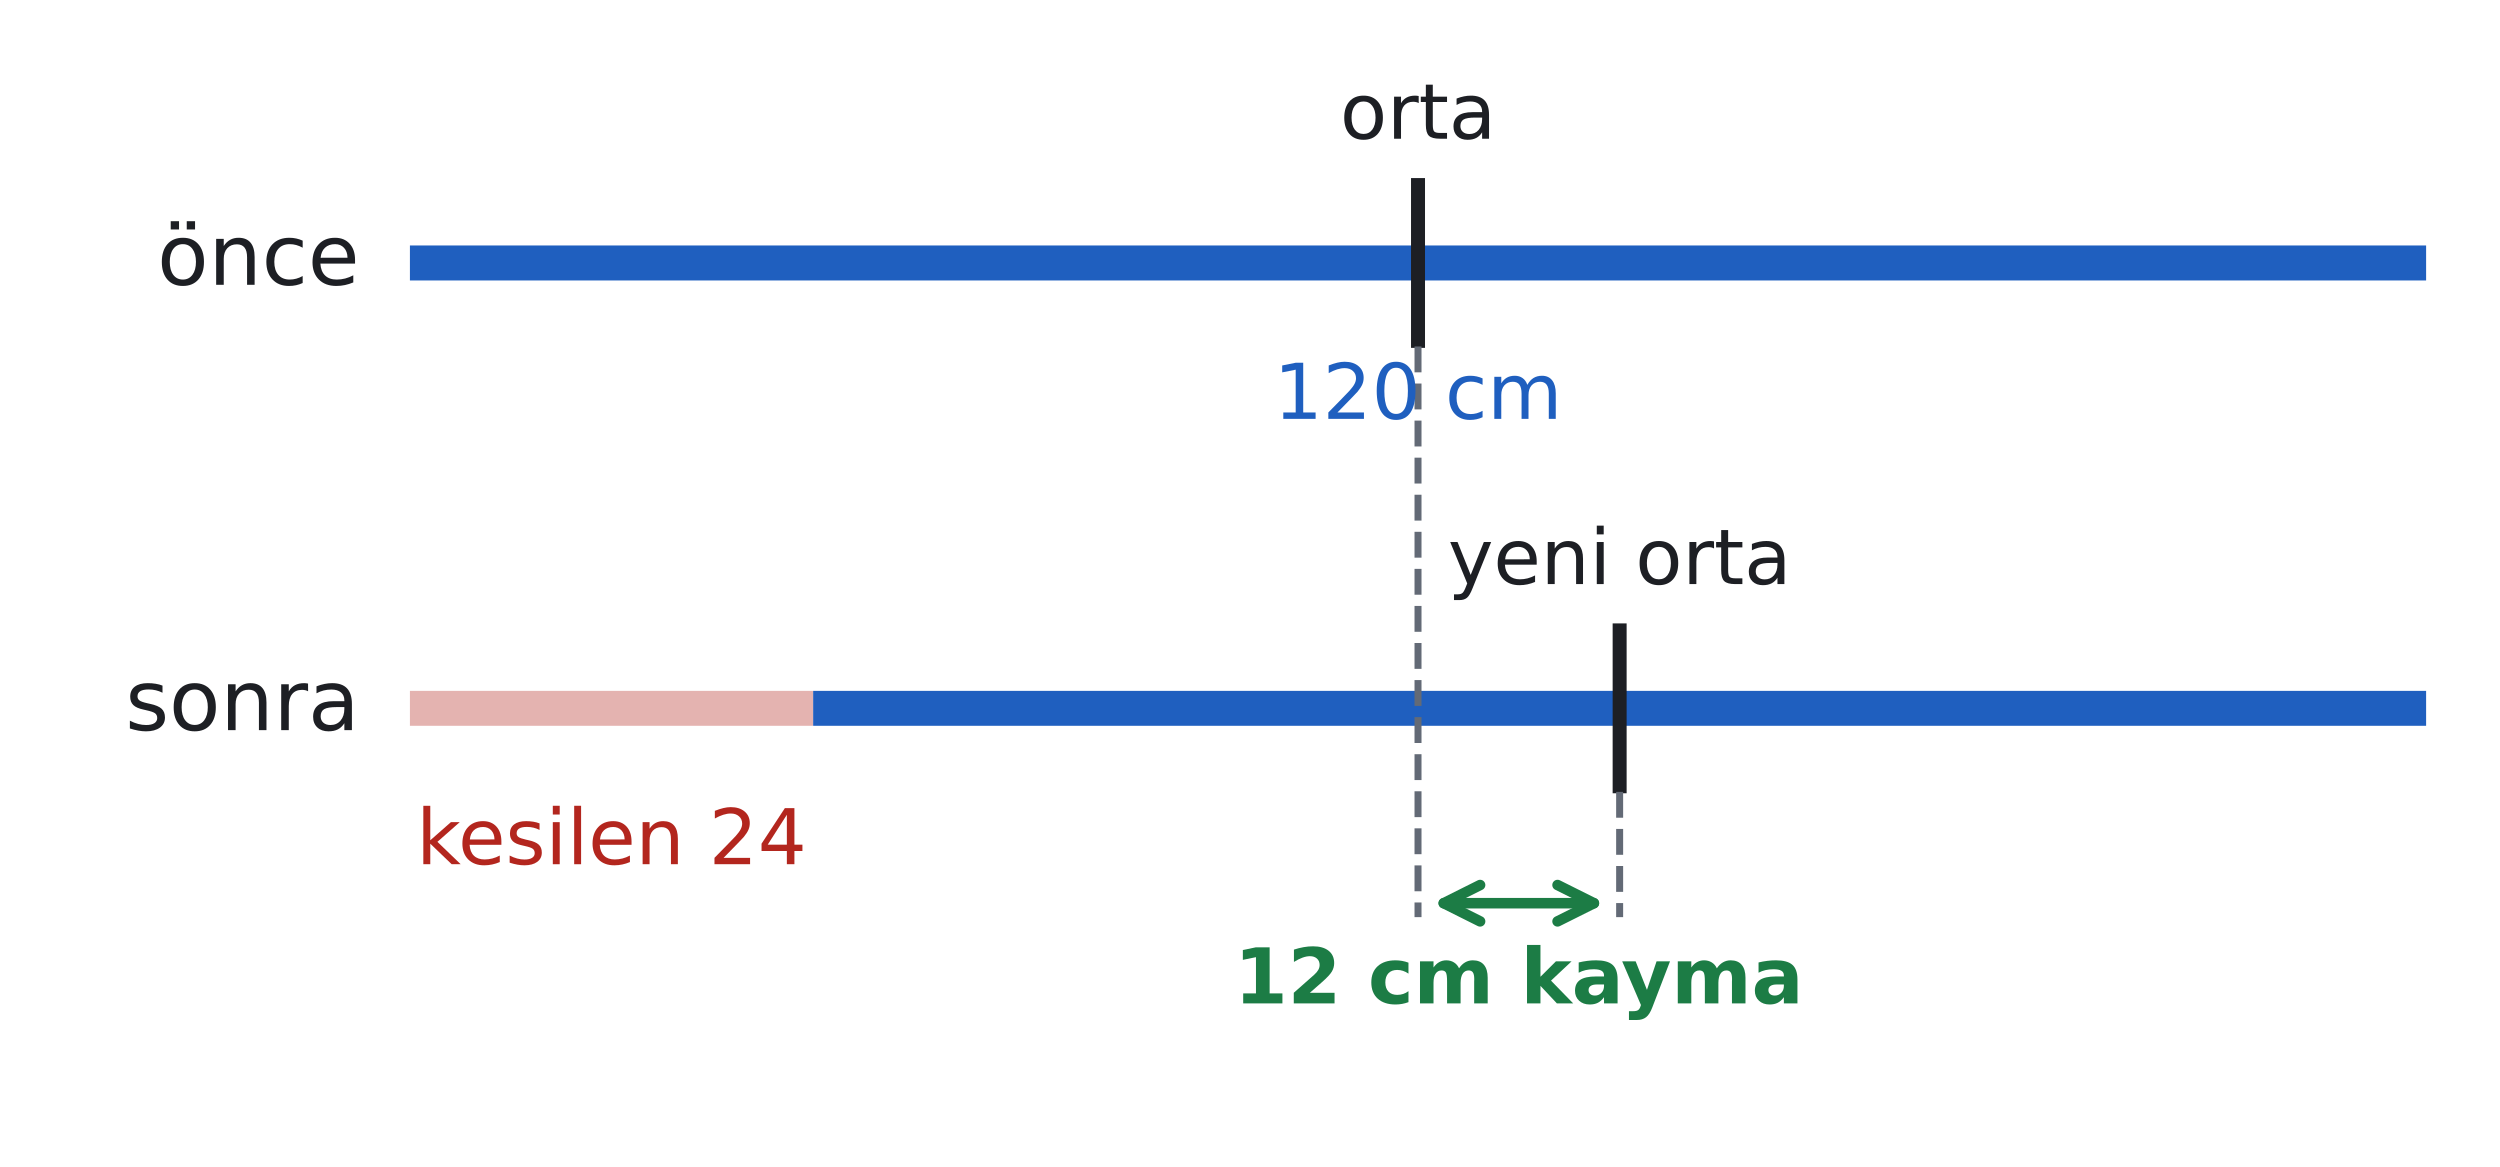
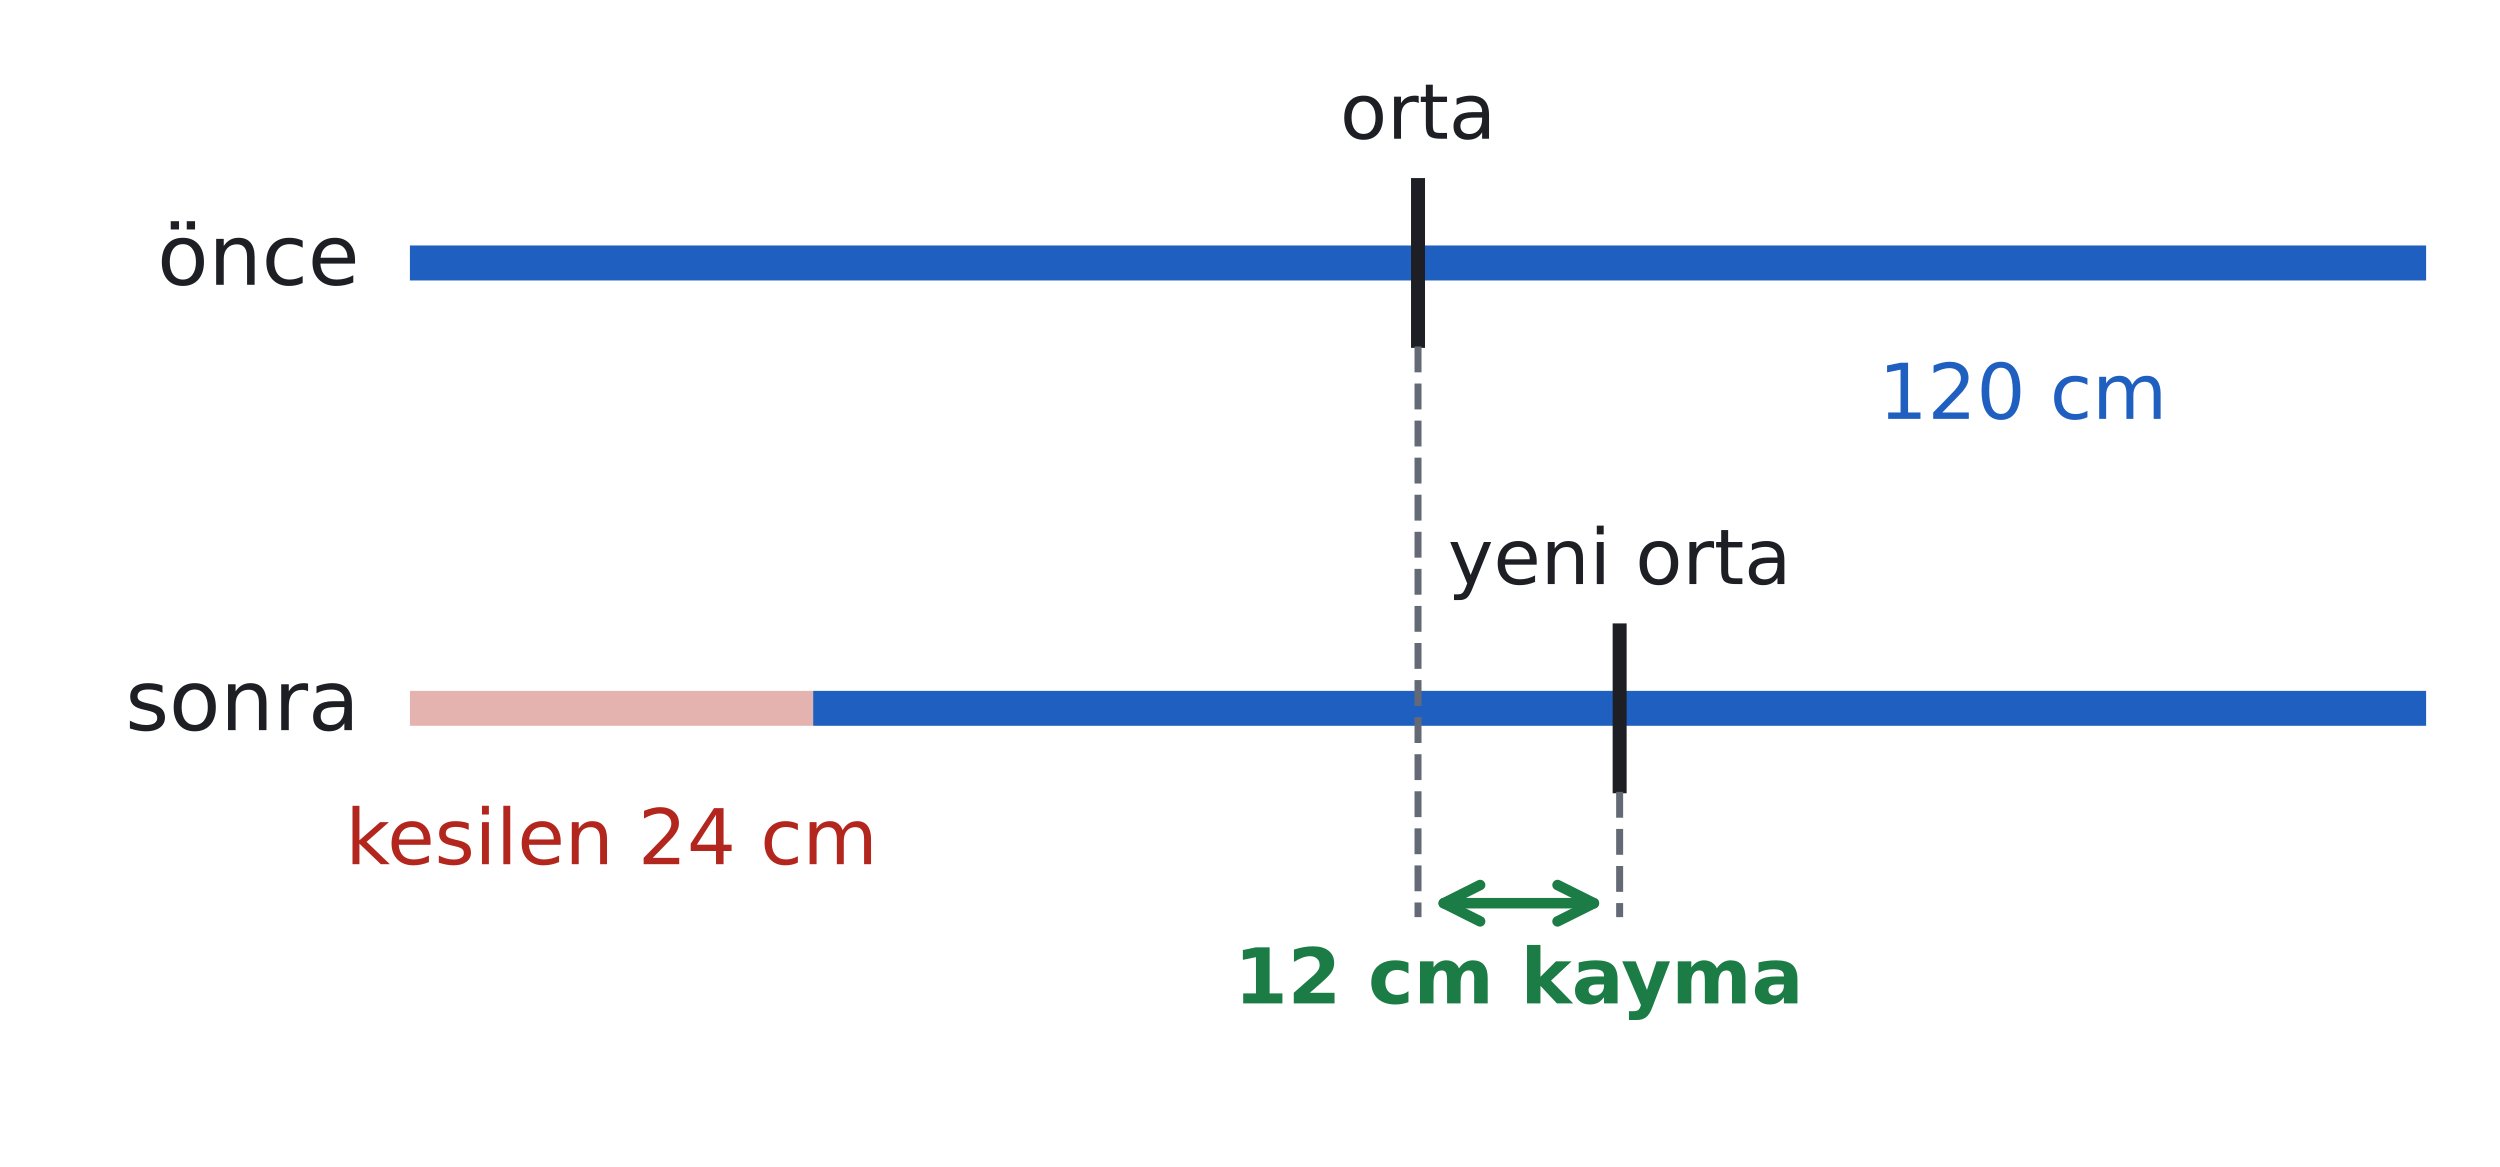
<svg xmlns="http://www.w3.org/2000/svg" xmlns:xlink="http://www.w3.org/1999/xlink" width="357.48pt" height="166.752pt" viewBox="0 0 357.48 166.752" version="1.1">
  <defs>
    <style type="text/css">*{stroke-linejoin: round; stroke-linecap: butt}</style>
  </defs>
  <g id="figure_1">
    <g id="patch_1">
      <path d="M 0 166.752  L 357.48 166.752  L 357.48 0  L 0 0  L 0 166.752  z " style="fill: none" />
    </g>
    <g id="axes_1">
      <g id="line2d_1">
-         <path d="M 58.615 37.602  L 346.915 37.602  " clip-path="url(#p0dfe6be891)" style="fill: none; stroke: #1f5fbf; stroke-width: 5" />
+         <path d="M 58.615 37.602  L 346.915 37.602  " clip-path="url(#pc12690bf0c)" style="fill: none; stroke: #1f5fbf; stroke-width: 5" />
      </g>
      <g id="line2d_2">
-         <path d="M 58.615 101.287  L 116.275 101.287  " clip-path="url(#p0dfe6be891)" style="fill: none; stroke: #b3261e; stroke-opacity: 0.35; stroke-width: 5" />
+         <path d="M 58.615 101.287  L 116.275 101.287  " clip-path="url(#pc12690bf0c)" style="fill: none; stroke: #b3261e; stroke-opacity: 0.35; stroke-width: 5" />
      </g>
      <g id="line2d_3">
-         <path d="M 116.275 101.287  L 346.915 101.287  " clip-path="url(#p0dfe6be891)" style="fill: none; stroke: #1f5fbf; stroke-width: 5" />
+         <path d="M 116.275 101.287  L 346.915 101.287  " clip-path="url(#pc12690bf0c)" style="fill: none; stroke: #1f5fbf; stroke-width: 5" />
      </g>
      <g id="line2d_4">
-         <path d="M 202.765 48.747  L 202.765 26.458  " clip-path="url(#p0dfe6be891)" style="fill: none; stroke: #1d1f24; stroke-width: 2; stroke-linecap: square" />
+         <path d="M 202.765 48.747  L 202.765 26.458  " clip-path="url(#pc12690bf0c)" style="fill: none; stroke: #1d1f24; stroke-width: 2; stroke-linecap: square" />
      </g>
      <g id="line2d_5">
-         <path d="M 231.595 112.432  L 231.595 90.143  " clip-path="url(#p0dfe6be891)" style="fill: none; stroke: #1d1f24; stroke-width: 2; stroke-linecap: square" />
+         <path d="M 231.595 112.432  L 231.595 90.143  " clip-path="url(#pc12690bf0c)" style="fill: none; stroke: #1d1f24; stroke-width: 2; stroke-linecap: square" />
      </g>
      <g id="line2d_6">
-         <path d="M 202.765 49.543  L 202.765 131.14  " clip-path="url(#p0dfe6be891)" style="fill: none; stroke-dasharray: 3.7,1.6; stroke-dashoffset: 0; stroke: #636a76" />
+         <path d="M 202.765 49.543  L 202.765 131.14  " clip-path="url(#pc12690bf0c)" style="fill: none; stroke-dasharray: 3.7,1.6; stroke-dashoffset: 0; stroke: #636a76" />
      </g>
      <g id="line2d_7">
-         <path d="M 231.595 113.228  L 231.595 131.14  " clip-path="url(#p0dfe6be891)" style="fill: none; stroke-dasharray: 3.7,1.6; stroke-dashoffset: 0; stroke: #636a76" />
+         <path d="M 231.595 113.228  L 231.595 131.14  " clip-path="url(#pc12690bf0c)" style="fill: none; stroke-dasharray: 3.7,1.6; stroke-dashoffset: 0; stroke: #636a76" />
      </g>
      <g id="text_1">
        <g style="fill: #1d1f24" transform="translate(22.47812 40.71965) scale(0.12 -0.12)">
          <defs>
            <path id="DejaVuSans-b8" d="M 1959 3097  Q 1497 3097 1228 2736  Q 959 2375 959 1747  Q 959 1119 1226 758  Q 1494 397 1959 397  Q 2419 397 2687 759  Q 2956 1122 2956 1747  Q 2956 2369 2687 2733  Q 2419 3097 1959 3097  z M 1959 3584  Q 2709 3584 3137 3096  Q 3566 2609 3566 1747  Q 3566 888 3137 398  Q 2709 -91 1959 -91  Q 1206 -91 779 398  Q 353 888 353 1747  Q 353 2609 779 3096  Q 1206 3584 1959 3584  z M 2253 4850  L 2887 4850  L 2887 4219  L 2253 4219  L 2253 4850  z M 1031 4850  L 1665 4850  L 1665 4219  L 1031 4219  L 1031 4850  z " transform="scale(0.015625)" />
            <path id="DejaVuSans-51" d="M 3513 2113  L 3513 0  L 2938 0  L 2938 2094  Q 2938 2591 2744 2837  Q 2550 3084 2163 3084  Q 1697 3084 1428 2787  Q 1159 2491 1159 1978  L 1159 0  L 581 0  L 581 3500  L 1159 3500  L 1159 2956  Q 1366 3272 1645 3428  Q 1925 3584 2291 3584  Q 2894 3584 3203 3211  Q 3513 2838 3513 2113  z " transform="scale(0.015625)" />
            <path id="DejaVuSans-46" d="M 3122 3366  L 3122 2828  Q 2878 2963 2633 3030  Q 2388 3097 2138 3097  Q 1578 3097 1268 2742  Q 959 2388 959 1747  Q 959 1106 1268 751  Q 1578 397 2138 397  Q 2388 397 2633 464  Q 2878 531 3122 666  L 3122 134  Q 2881 22 2623 -34  Q 2366 -91 2075 -91  Q 1284 -91 818 406  Q 353 903 353 1747  Q 353 2603 823 3093  Q 1294 3584 2113 3584  Q 2378 3584 2631 3529  Q 2884 3475 3122 3366  z " transform="scale(0.015625)" />
            <path id="DejaVuSans-48" d="M 3597 1894  L 3597 1613  L 953 1613  Q 991 1019 1311 708  Q 1631 397 2203 397  Q 2534 397 2845 478  Q 3156 559 3463 722  L 3463 178  Q 3153 47 2828 -22  Q 2503 -91 2169 -91  Q 1331 -91 842 396  Q 353 884 353 1716  Q 353 2575 817 3079  Q 1281 3584 2069 3584  Q 2775 3584 3186 3129  Q 3597 2675 3597 1894  z M 3022 2063  Q 3016 2534 2758 2815  Q 2500 3097 2075 3097  Q 1594 3097 1305 2825  Q 1016 2553 972 2059  L 3022 2063  z " transform="scale(0.015625)" />
          </defs>
          <use xlink:href="#DejaVuSans-b8" />
          <use xlink:href="#DejaVuSans-51" transform="translate(61.1875 0)" />
          <use xlink:href="#DejaVuSans-46" transform="translate(124.5625 0)" />
          <use xlink:href="#DejaVuSans-48" transform="translate(179.5469 0)" />
        </g>
      </g>
      <g id="text_2">
        <g style="fill: #1d1f24" transform="translate(17.92188 104.4046) scale(0.12 -0.12)">
          <defs>
            <path id="DejaVuSans-56" d="M 2834 3397  L 2834 2853  Q 2591 2978 2328 3040  Q 2066 3103 1784 3103  Q 1356 3103 1142 2972  Q 928 2841 928 2578  Q 928 2378 1081 2264  Q 1234 2150 1697 2047  L 1894 2003  Q 2506 1872 2764 1633  Q 3022 1394 3022 966  Q 3022 478 2636 193  Q 2250 -91 1575 -91  Q 1294 -91 989 -36  Q 684 19 347 128  L 347 722  Q 666 556 975 473  Q 1284 391 1588 391  Q 1994 391 2212 530  Q 2431 669 2431 922  Q 2431 1156 2273 1281  Q 2116 1406 1581 1522  L 1381 1569  Q 847 1681 609 1914  Q 372 2147 372 2553  Q 372 3047 722 3315  Q 1072 3584 1716 3584  Q 2034 3584 2315 3537  Q 2597 3491 2834 3397  z " transform="scale(0.015625)" />
            <path id="DejaVuSans-52" d="M 1959 3097  Q 1497 3097 1228 2736  Q 959 2375 959 1747  Q 959 1119 1226 758  Q 1494 397 1959 397  Q 2419 397 2687 759  Q 2956 1122 2956 1747  Q 2956 2369 2687 2733  Q 2419 3097 1959 3097  z M 1959 3584  Q 2709 3584 3137 3096  Q 3566 2609 3566 1747  Q 3566 888 3137 398  Q 2709 -91 1959 -91  Q 1206 -91 779 398  Q 353 888 353 1747  Q 353 2609 779 3096  Q 1206 3584 1959 3584  z " transform="scale(0.015625)" />
            <path id="DejaVuSans-55" d="M 2631 2963  Q 2534 3019 2420 3045  Q 2306 3072 2169 3072  Q 1681 3072 1420 2755  Q 1159 2438 1159 1844  L 1159 0  L 581 0  L 581 3500  L 1159 3500  L 1159 2956  Q 1341 3275 1631 3429  Q 1922 3584 2338 3584  Q 2397 3584 2469 3576  Q 2541 3569 2628 3553  L 2631 2963  z " transform="scale(0.015625)" />
            <path id="DejaVuSans-44" d="M 2194 1759  Q 1497 1759 1228 1600  Q 959 1441 959 1056  Q 959 750 1161 570  Q 1363 391 1709 391  Q 2188 391 2477 730  Q 2766 1069 2766 1631  L 2766 1759  L 2194 1759  z M 3341 1997  L 3341 0  L 2766 0  L 2766 531  Q 2569 213 2275 61  Q 1981 -91 1556 -91  Q 1019 -91 701 211  Q 384 513 384 1019  Q 384 1609 779 1909  Q 1175 2209 1959 2209  L 2766 2209  L 2766 2266  Q 2766 2663 2505 2880  Q 2244 3097 1772 3097  Q 1472 3097 1187 3025  Q 903 2953 641 2809  L 641 3341  Q 956 3463 1253 3523  Q 1550 3584 1831 3584  Q 2591 3584 2966 3190  Q 3341 2797 3341 1997  z " transform="scale(0.015625)" />
          </defs>
          <use xlink:href="#DejaVuSans-56" />
          <use xlink:href="#DejaVuSans-52" transform="translate(52.09375 0)" />
          <use xlink:href="#DejaVuSans-51" transform="translate(113.2812 0)" />
          <use xlink:href="#DejaVuSans-55" transform="translate(176.6562 0)" />
          <use xlink:href="#DejaVuSans-44" transform="translate(217.7656 0)" />
        </g>
      </g>
      <g id="text_3">
        <g style="fill: #1d1f24" transform="translate(191.612 19.83471) scale(0.11 -0.11)">
          <defs>
            <path id="DejaVuSans-57" d="M 1172 4494  L 1172 3500  L 2356 3500  L 2356 3053  L 1172 3053  L 1172 1153  Q 1172 725 1289 603  Q 1406 481 1766 481  L 2356 481  L 2356 0  L 1766 0  Q 1100 0 847 248  Q 594 497 594 1153  L 594 3053  L 172 3053  L 172 3500  L 594 3500  L 594 4494  L 1172 4494  z " transform="scale(0.015625)" />
          </defs>
          <use xlink:href="#DejaVuSans-52" />
          <use xlink:href="#DejaVuSans-55" transform="translate(61.1875 0)" />
          <use xlink:href="#DejaVuSans-57" transform="translate(102.2969 0)" />
          <use xlink:href="#DejaVuSans-44" transform="translate(141.5 0)" />
        </g>
      </g>
      <g id="text_4">
        <g style="fill: #1d1f24" transform="translate(207.0409 83.51964) scale(0.11 -0.11)">
          <defs>
            <path id="DejaVuSans-5c" d="M 2059 -325  Q 1816 -950 1584 -1140  Q 1353 -1331 966 -1331  L 506 -1331  L 506 -850  L 844 -850  Q 1081 -850 1212 -737  Q 1344 -625 1503 -206  L 1606 56  L 191 3500  L 800 3500  L 1894 763  L 2988 3500  L 3597 3500  L 2059 -325  z " transform="scale(0.015625)" />
            <path id="DejaVuSans-4c" d="M 603 3500  L 1178 3500  L 1178 0  L 603 0  L 603 3500  z M 603 4863  L 1178 4863  L 1178 4134  L 603 4134  L 603 4863  z " transform="scale(0.015625)" />
            <path id="DejaVuSans-3" transform="scale(0.015625)" />
          </defs>
          <use xlink:href="#DejaVuSans-5c" />
          <use xlink:href="#DejaVuSans-48" transform="translate(59.1875 0)" />
          <use xlink:href="#DejaVuSans-51" transform="translate(120.7188 0)" />
          <use xlink:href="#DejaVuSans-4c" transform="translate(184.0938 0)" />
          <use xlink:href="#DejaVuSans-3" transform="translate(211.875 0)" />
          <use xlink:href="#DejaVuSans-52" transform="translate(243.6562 0)" />
          <use xlink:href="#DejaVuSans-55" transform="translate(304.8438 0)" />
          <use xlink:href="#DejaVuSans-57" transform="translate(345.9531 0)" />
          <use xlink:href="#DejaVuSans-44" transform="translate(385.1562 0)" />
        </g>
      </g>
      <g id="text_5">
-         <g style="fill: #b3261e" transform="translate(59.53422 123.5767) scale(0.11 -0.11)">
+         <g style="fill: #b3261e" transform="translate(49.40477 123.5767) scale(0.11 -0.11)">
          <defs>
            <path id="DejaVuSans-4e" d="M 581 4863  L 1159 4863  L 1159 1991  L 2875 3500  L 3609 3500  L 1753 1863  L 3688 0  L 2938 0  L 1159 1709  L 1159 0  L 581 0  L 581 4863  z " transform="scale(0.015625)" />
            <path id="DejaVuSans-4f" d="M 603 4863  L 1178 4863  L 1178 0  L 603 0  L 603 4863  z " transform="scale(0.015625)" />
            <path id="DejaVuSans-15" d="M 1228 531  L 3431 531  L 3431 0  L 469 0  L 469 531  Q 828 903 1448 1529  Q 2069 2156 2228 2338  Q 2531 2678 2651 2914  Q 2772 3150 2772 3378  Q 2772 3750 2511 3984  Q 2250 4219 1831 4219  Q 1534 4219 1204 4116  Q 875 4013 500 3803  L 500 4441  Q 881 4594 1212 4672  Q 1544 4750 1819 4750  Q 2544 4750 2975 4387  Q 3406 4025 3406 3419  Q 3406 3131 3298 2873  Q 3191 2616 2906 2266  Q 2828 2175 2409 1742  Q 1991 1309 1228 531  z " transform="scale(0.015625)" />
            <path id="DejaVuSans-17" d="M 2419 4116  L 825 1625  L 2419 1625  L 2419 4116  z M 2253 4666  L 3047 4666  L 3047 1625  L 3713 1625  L 3713 1100  L 3047 1100  L 3047 0  L 2419 0  L 2419 1100  L 313 1100  L 313 1709  L 2253 4666  z " transform="scale(0.015625)" />
+             <path id="DejaVuSans-50" d="M 3328 2828  Q 3544 3216 3844 3400  Q 4144 3584 4550 3584  Q 5097 3584 5394 3201  Q 5691 2819 5691 2113  L 5691 0  L 5113 0  L 5113 2094  Q 5113 2597 4934 2840  Q 4756 3084 4391 3084  Q 3944 3084 3684 2787  Q 3425 2491 3425 1978  L 3425 0  L 2847 0  L 2847 2094  Q 2847 2600 2669 2842  Q 2491 3084 2119 3084  Q 1678 3084 1418 2786  Q 1159 2488 1159 1978  L 1159 0  L 581 0  L 581 3500  L 1159 3500  L 1159 2956  Q 1356 3278 1631 3431  Q 1906 3584 2284 3584  Q 2666 3584 2933 3390  Q 3200 3197 3328 2828  z " transform="scale(0.015625)" />
          </defs>
          <use xlink:href="#DejaVuSans-4e" />
          <use xlink:href="#DejaVuSans-48" transform="translate(54.34375 0)" />
          <use xlink:href="#DejaVuSans-56" transform="translate(115.875 0)" />
          <use xlink:href="#DejaVuSans-4c" transform="translate(167.9688 0)" />
          <use xlink:href="#DejaVuSans-4f" transform="translate(195.75 0)" />
          <use xlink:href="#DejaVuSans-48" transform="translate(223.5312 0)" />
          <use xlink:href="#DejaVuSans-51" transform="translate(285.0625 0)" />
          <use xlink:href="#DejaVuSans-3" transform="translate(348.4375 0)" />
          <use xlink:href="#DejaVuSans-15" transform="translate(380.2188 0)" />
          <use xlink:href="#DejaVuSans-17" transform="translate(443.8438 0)" />
+           <use xlink:href="#DejaVuSans-3" transform="translate(507.4688 0)" />
+           <use xlink:href="#DejaVuSans-46" transform="translate(539.25 0)" />
+           <use xlink:href="#DejaVuSans-50" transform="translate(594.2344 0)" />
        </g>
      </g>
      <g id="text_6">
-         <g style="fill: #1f5fbf" transform="translate(182.1374 59.89096) scale(0.11 -0.11)">
+         <g style="fill: #1f5fbf" transform="translate(268.6274 59.89096) scale(0.11 -0.11)">
          <defs>
            <path id="DejaVuSans-14" d="M 794 531  L 1825 531  L 1825 4091  L 703 3866  L 703 4441  L 1819 4666  L 2450 4666  L 2450 531  L 3481 531  L 3481 0  L 794 0  L 794 531  z " transform="scale(0.015625)" />
            <path id="DejaVuSans-13" d="M 2034 4250  Q 1547 4250 1301 3770  Q 1056 3291 1056 2328  Q 1056 1369 1301 889  Q 1547 409 2034 409  Q 2525 409 2770 889  Q 3016 1369 3016 2328  Q 3016 3291 2770 3770  Q 2525 4250 2034 4250  z M 2034 4750  Q 2819 4750 3233 4129  Q 3647 3509 3647 2328  Q 3647 1150 3233 529  Q 2819 -91 2034 -91  Q 1250 -91 836 529  Q 422 1150 422 2328  Q 422 3509 836 4129  Q 1250 4750 2034 4750  z " transform="scale(0.015625)" />
-             <path id="DejaVuSans-50" d="M 3328 2828  Q 3544 3216 3844 3400  Q 4144 3584 4550 3584  Q 5097 3584 5394 3201  Q 5691 2819 5691 2113  L 5691 0  L 5113 0  L 5113 2094  Q 5113 2597 4934 2840  Q 4756 3084 4391 3084  Q 3944 3084 3684 2787  Q 3425 2491 3425 1978  L 3425 0  L 2847 0  L 2847 2094  Q 2847 2600 2669 2842  Q 2491 3084 2119 3084  Q 1678 3084 1418 2786  Q 1159 2488 1159 1978  L 1159 0  L 581 0  L 581 3500  L 1159 3500  L 1159 2956  Q 1356 3278 1631 3431  Q 1906 3584 2284 3584  Q 2666 3584 2933 3390  Q 3200 3197 3328 2828  z " transform="scale(0.015625)" />
          </defs>
          <use xlink:href="#DejaVuSans-14" />
          <use xlink:href="#DejaVuSans-15" transform="translate(63.625 0)" />
          <use xlink:href="#DejaVuSans-13" transform="translate(127.25 0)" />
          <use xlink:href="#DejaVuSans-3" transform="translate(190.875 0)" />
          <use xlink:href="#DejaVuSans-46" transform="translate(222.6562 0)" />
          <use xlink:href="#DejaVuSans-50" transform="translate(277.6406 0)" />
        </g>
      </g>
      <g id="patch_2">
        <path d="M 227.915 129.15  Q 217.179 129.15 206.443 129.15  " style="fill: none; stroke: #1c7c45; stroke-width: 1.5; stroke-linecap: round" />
        <path d="M 222.715 126.55  L 227.915 129.15  L 222.715 131.75  " style="fill: none; stroke: #1c7c45; stroke-width: 1.5; stroke-linecap: round" />
        <path d="M 211.643 131.75  L 206.443 129.15  L 211.643 126.55  " style="fill: none; stroke: #1c7c45; stroke-width: 1.5; stroke-linecap: round" />
      </g>
      <g id="text_7">
        <g style="fill: #1c7c45" transform="translate(176.4774 143.4783) scale(0.11 -0.11)">
          <defs>
            <path id="DejaVuSans-Bold-14" d="M 750 831  L 1813 831  L 1813 3847  L 722 3622  L 722 4441  L 1806 4666  L 2950 4666  L 2950 831  L 4013 831  L 4013 0  L 750 0  L 750 831  z " transform="scale(0.015625)" />
            <path id="DejaVuSans-Bold-15" d="M 1844 884  L 3897 884  L 3897 0  L 506 0  L 506 884  L 2209 2388  Q 2438 2594 2547 2791  Q 2656 2988 2656 3200  Q 2656 3528 2436 3728  Q 2216 3928 1850 3928  Q 1569 3928 1234 3808  Q 900 3688 519 3450  L 519 4475  Q 925 4609 1322 4679  Q 1719 4750 2100 4750  Q 2938 4750 3402 4381  Q 3866 4013 3866 3353  Q 3866 2972 3669 2642  Q 3472 2313 2841 1759  L 1844 884  z " transform="scale(0.015625)" />
            <path id="DejaVuSans-Bold-3" transform="scale(0.015625)" />
            <path id="DejaVuSans-Bold-46" d="M 3366 3391  L 3366 2478  Q 3138 2634 2908 2709  Q 2678 2784 2431 2784  Q 1963 2784 1702 2511  Q 1441 2238 1441 1747  Q 1441 1256 1702 982  Q 1963 709 2431 709  Q 2694 709 2930 787  Q 3166 866 3366 1019  L 3366 103  Q 3103 6 2833 -42  Q 2563 -91 2291 -91  Q 1344 -91 809 395  Q 275 881 275 1747  Q 275 2613 809 3098  Q 1344 3584 2291 3584  Q 2566 3584 2833 3536  Q 3100 3488 3366 3391  z " transform="scale(0.015625)" />
            <path id="DejaVuSans-Bold-50" d="M 3781 2919  Q 3994 3244 4286 3414  Q 4578 3584 4928 3584  Q 5531 3584 5847 3212  Q 6163 2841 6163 2131  L 6163 0  L 5038 0  L 5038 1825  Q 5041 1866 5042 1909  Q 5044 1953 5044 2034  Q 5044 2406 4934 2573  Q 4825 2741 4581 2741  Q 4263 2741 4089 2478  Q 3916 2216 3909 1719  L 3909 0  L 2784 0  L 2784 1825  Q 2784 2406 2684 2573  Q 2584 2741 2328 2741  Q 2006 2741 1831 2477  Q 1656 2213 1656 1722  L 1656 0  L 531 0  L 531 3500  L 1656 3500  L 1656 2988  Q 1863 3284 2130 3434  Q 2397 3584 2719 3584  Q 3081 3584 3359 3409  Q 3638 3234 3781 2919  z " transform="scale(0.015625)" />
            <path id="DejaVuSans-Bold-4e" d="M 538 4863  L 1656 4863  L 1656 2216  L 2944 3500  L 4244 3500  L 2534 1894  L 4378 0  L 3022 0  L 1656 1459  L 1656 0  L 538 0  L 538 4863  z " transform="scale(0.015625)" />
            <path id="DejaVuSans-Bold-44" d="M 2106 1575  Q 1756 1575 1579 1456  Q 1403 1338 1403 1106  Q 1403 894 1545 773  Q 1688 653 1941 653  Q 2256 653 2472 879  Q 2688 1106 2688 1447  L 2688 1575  L 2106 1575  z M 3816 1997  L 3816 0  L 2688 0  L 2688 519  Q 2463 200 2181 54  Q 1900 -91 1497 -91  Q 953 -91 614 226  Q 275 544 275 1050  Q 275 1666 698 1953  Q 1122 2241 2028 2241  L 2688 2241  L 2688 2328  Q 2688 2594 2478 2717  Q 2269 2841 1825 2841  Q 1466 2841 1156 2769  Q 847 2697 581 2553  L 581 3406  Q 941 3494 1303 3539  Q 1666 3584 2028 3584  Q 2975 3584 3395 3211  Q 3816 2838 3816 1997  z " transform="scale(0.015625)" />
            <path id="DejaVuSans-Bold-5c" d="M 78 3500  L 1197 3500  L 2138 1125  L 2938 3500  L 4056 3500  L 2584 -331  Q 2363 -916 2067 -1148  Q 1772 -1381 1288 -1381  L 641 -1381  L 641 -647  L 991 -647  Q 1275 -647 1404 -556  Q 1534 -466 1606 -231  L 1638 -134  L 78 3500  z " transform="scale(0.015625)" />
          </defs>
          <use xlink:href="#DejaVuSans-Bold-14" />
          <use xlink:href="#DejaVuSans-Bold-15" transform="translate(69.57812 0)" />
          <use xlink:href="#DejaVuSans-Bold-3" transform="translate(139.1562 0)" />
          <use xlink:href="#DejaVuSans-Bold-46" transform="translate(173.9688 0)" />
          <use xlink:href="#DejaVuSans-Bold-50" transform="translate(233.25 0)" />
          <use xlink:href="#DejaVuSans-Bold-3" transform="translate(337.4531 0)" />
          <use xlink:href="#DejaVuSans-Bold-4e" transform="translate(372.2656 0)" />
          <use xlink:href="#DejaVuSans-Bold-44" transform="translate(438.7656 0)" />
          <use xlink:href="#DejaVuSans-Bold-5c" transform="translate(503.1719 0)" />
          <use xlink:href="#DejaVuSans-Bold-50" transform="translate(568.3594 0)" />
          <use xlink:href="#DejaVuSans-Bold-44" transform="translate(672.5625 0)" />
        </g>
      </g>
    </g>
  </g>
  <defs>
-     <clipPath id="p0dfe6be891">
+     <clipPath id="pc12690bf0c">
      <rect x="5.76" y="5.76" width="345.96" height="155.232" />
    </clipPath>
  </defs>
</svg>
